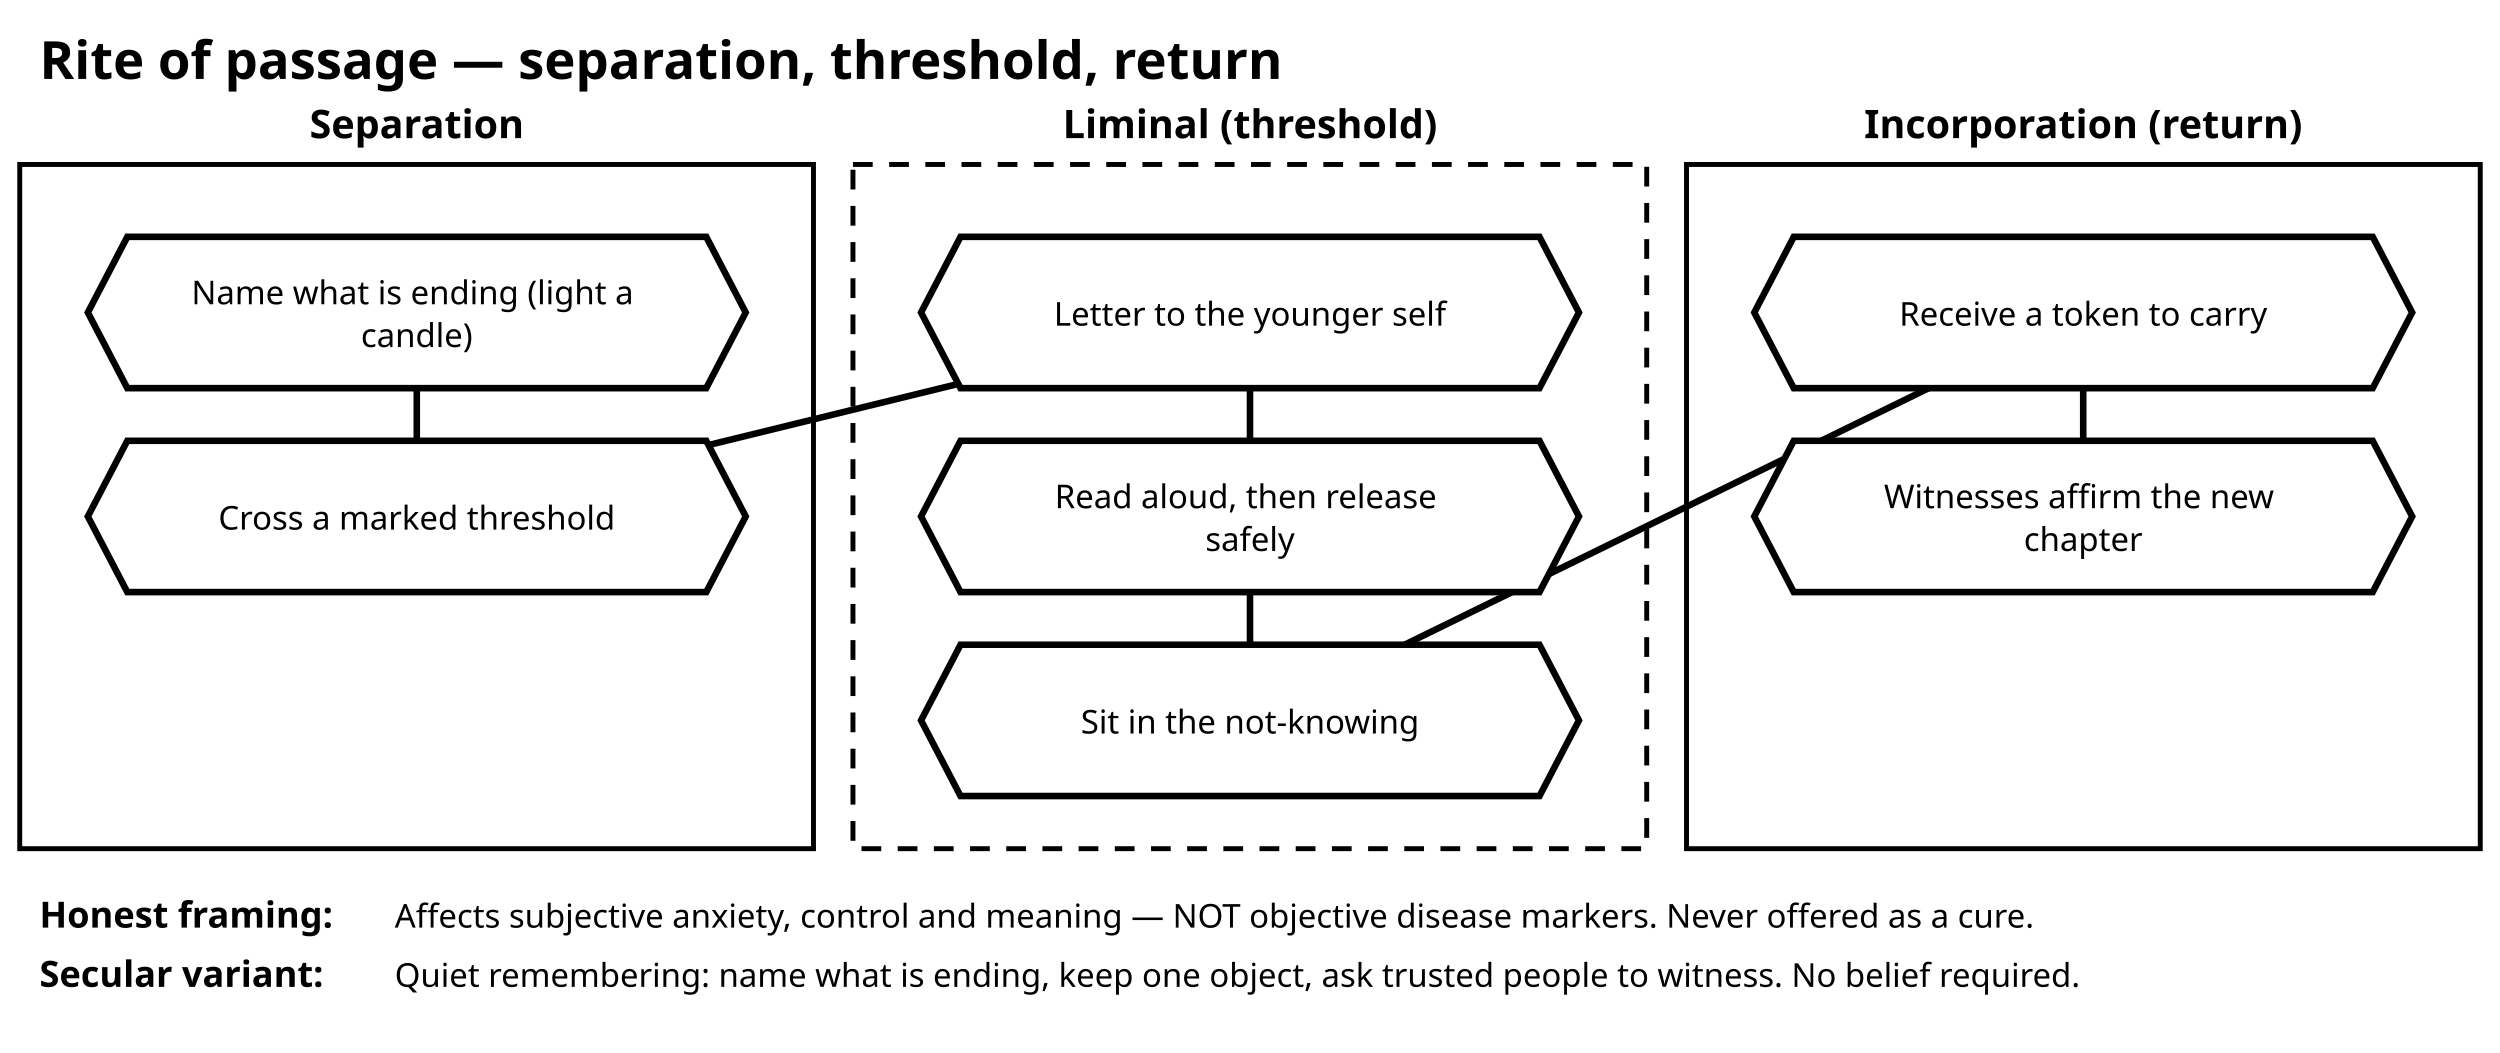
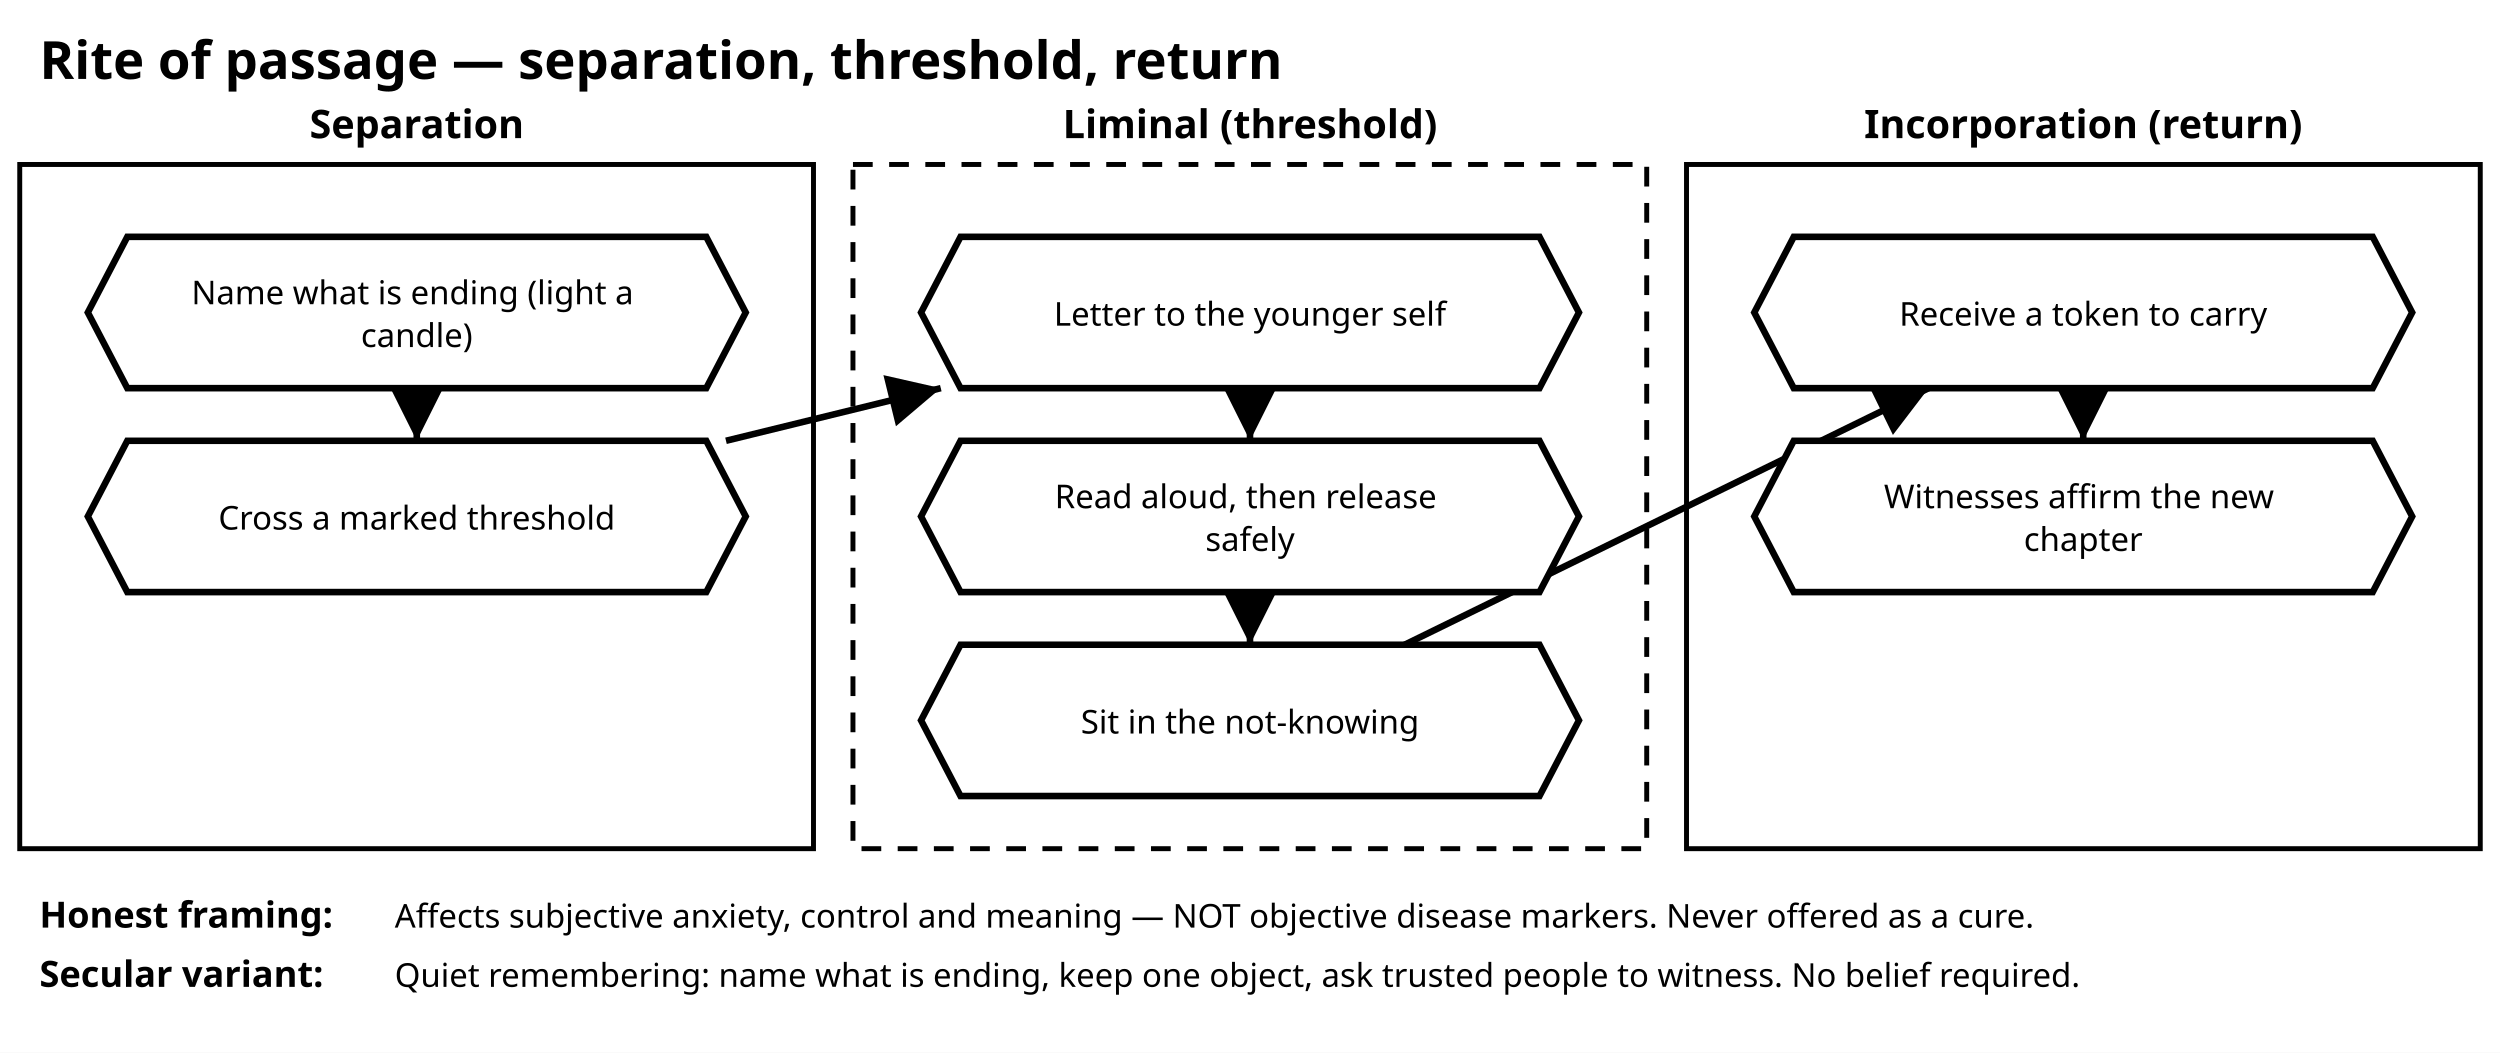
<svg xmlns="http://www.w3.org/2000/svg" viewBox="0 0 760 320" role="img" aria-label="Ritual structure: Rite of passage — separation, threshold, return. Phases: Separation → Liminal (threshold) → Incorporation (return). Honest framing: Affects subjective anxiety, control and meaning — NOT objective disease markers. Never offered as a cure. Secular variant: Quiet remembering: name what is ending, keep one object, ask trusted people to witness. No belief required.">
  <defs>
    <marker id="arrow" markerWidth="10" markerHeight="10" refX="8" refY="4" orient="auto-start-reverse">
      <path d="M0,0 L8,4 L0,8 z" fill="#000" />
    </marker>
  </defs>
  <rect x="0" y="0" width="760" height="320" fill="#fff" />
  <text x="12" y="24" font-family="sans-serif" font-size="16" font-weight="700">Rite of passage — separation, threshold, return</text>
  <rect data-el="band:separation" x="6" y="50" width="241.3" height="208" fill="#fff" stroke="#000" stroke-width="1.5" />
  <text x="126.7" y="42" text-anchor="middle" font-family="sans-serif" font-size="12" font-weight="700">Separation</text>
  <rect data-el="band:liminal" x="259.3" y="50" width="241.3" height="208" fill="#fff" stroke="#000" stroke-width="1.5" stroke-dasharray="6 5" />
  <text x="380" y="42" text-anchor="middle" font-family="sans-serif" font-size="12" font-weight="700">Liminal (threshold)</text>
  <rect data-el="band:incorporation" x="512.7" y="50" width="241.3" height="208" fill="#fff" stroke="#000" stroke-width="1.5" />
  <text x="633.3" y="42" text-anchor="middle" font-family="sans-serif" font-size="12" font-weight="700">Incorporation (return)</text>
-   <path d="M 126.7,95 L 126.7,157" fill="none" stroke="#000" stroke-width="2" marker-end="url(#arrow)" />
-   <path d="M 126.7,157 L 380,95" fill="none" stroke="#000" stroke-width="2" marker-end="url(#arrow)" />
-   <path d="M 380,95 L 380,157" fill="none" stroke="#000" stroke-width="2" marker-end="url(#arrow)" />
-   <path d="M 380,157 L 380,219" fill="none" stroke="#000" stroke-width="2" marker-end="url(#arrow)" />
-   <path d="M 380,219 L 633.3,95" fill="none" stroke="#000" stroke-width="2" marker-end="url(#arrow)" />
-   <path d="M 633.3,95 L 633.3,157" fill="none" stroke="#000" stroke-width="2" marker-end="url(#arrow)" />
+   <path data-el="edge:r1" d="M 126.7,118 L 126.7,134" fill="none" stroke="#000" stroke-width="2" marker-end="url(#arrow)" />
+   <path data-el="edge:r2" d="M 220.7,134 L 286,118" fill="none" stroke="#000" stroke-width="2" marker-end="url(#arrow)" />
+   <path data-el="edge:r3" d="M 380,118 L 380,134" fill="none" stroke="#000" stroke-width="2" marker-end="url(#arrow)" />
+   <path data-el="edge:r4" d="M 380,180 L 380,196" fill="none" stroke="#000" stroke-width="2" marker-end="url(#arrow)" />
+   <path data-el="edge:r5" d="M 427,196 L 586.3,118" fill="none" stroke="#000" stroke-width="2" marker-end="url(#arrow)" />
+   <path data-el="edge:r6" d="M 633.3,118 L 633.3,134" fill="none" stroke="#000" stroke-width="2" marker-end="url(#arrow)" />
  <polygon data-el="node:sep1" points="38.7,72 214.7,72 226.7,95 214.7,118 38.7,118 26.7,95" fill="#fff" stroke="#000" stroke-width="2" />
  <text text-anchor="middle" font-family="sans-serif" font-size="10" data-el="nodelabel:sep1">
    <tspan x="126.7" y="92.5">Name what is ending (light a</tspan>
    <tspan x="126.7" y="105.5">candle)</tspan>
  </text>
  <polygon data-el="node:sep2" points="38.7,134 214.7,134 226.7,157 214.7,180 38.7,180 26.7,157" fill="#fff" stroke="#000" stroke-width="2" />
  <text x="126.7" y="161" font-family="sans-serif" font-size="10" text-anchor="middle" data-el="nodelabel:sep2">Cross a marked threshold</text>
  <polygon data-el="node:lim1" points="292,72 468,72 480,95 468,118 292,118 280,95" fill="#fff" stroke="#000" stroke-width="2" />
  <text x="380" y="99" font-family="sans-serif" font-size="10" text-anchor="middle" data-el="nodelabel:lim1">Letter to the younger self</text>
  <polygon data-el="node:lim2" points="292,134 468,134 480,157 468,180 292,180 280,157" fill="#fff" stroke="#000" stroke-width="2" />
  <text text-anchor="middle" font-family="sans-serif" font-size="10" data-el="nodelabel:lim2">
    <tspan x="380" y="154.5">Read aloud, then release</tspan>
    <tspan x="380" y="167.5">safely</tspan>
  </text>
  <polygon data-el="node:lim3" points="292,196 468,196 480,219 468,242 292,242 280,219" fill="#fff" stroke="#000" stroke-width="2" />
  <text x="380" y="223" font-family="sans-serif" font-size="10" text-anchor="middle" data-el="nodelabel:lim3">Sit in the not-knowing</text>
  <polygon data-el="node:inc1" points="545.3,72 721.3,72 733.3,95 721.3,118 545.3,118 533.3,95" fill="#fff" stroke="#000" stroke-width="2" />
  <text x="633.3" y="99" font-family="sans-serif" font-size="10" text-anchor="middle" data-el="nodelabel:inc1">Receive a token to carry</text>
  <polygon data-el="node:inc2" points="545.3,134 721.3,134 733.3,157 721.3,180 545.3,180 533.3,157" fill="#fff" stroke="#000" stroke-width="2" />
  <text text-anchor="middle" font-family="sans-serif" font-size="10" data-el="nodelabel:inc2">
    <tspan x="633.3" y="154.5">Witnesses affirm the new</tspan>
    <tspan x="633.3" y="167.5">chapter</tspan>
  </text>
  <text x="12" y="282" font-family="sans-serif" font-size="11" font-weight="700">Honest framing:</text>
  <text x="120" y="282" font-family="sans-serif" font-size="10">Affects subjective anxiety, control and meaning — NOT objective disease markers. Never offered as a cure.</text>
  <text x="12" y="300" font-family="sans-serif" font-size="11" font-weight="700">Secular variant:</text>
  <text x="120" y="300" font-family="sans-serif" font-size="10">Quiet remembering: name what is ending, keep one object, ask trusted people to witness. No belief required.</text>
</svg>
